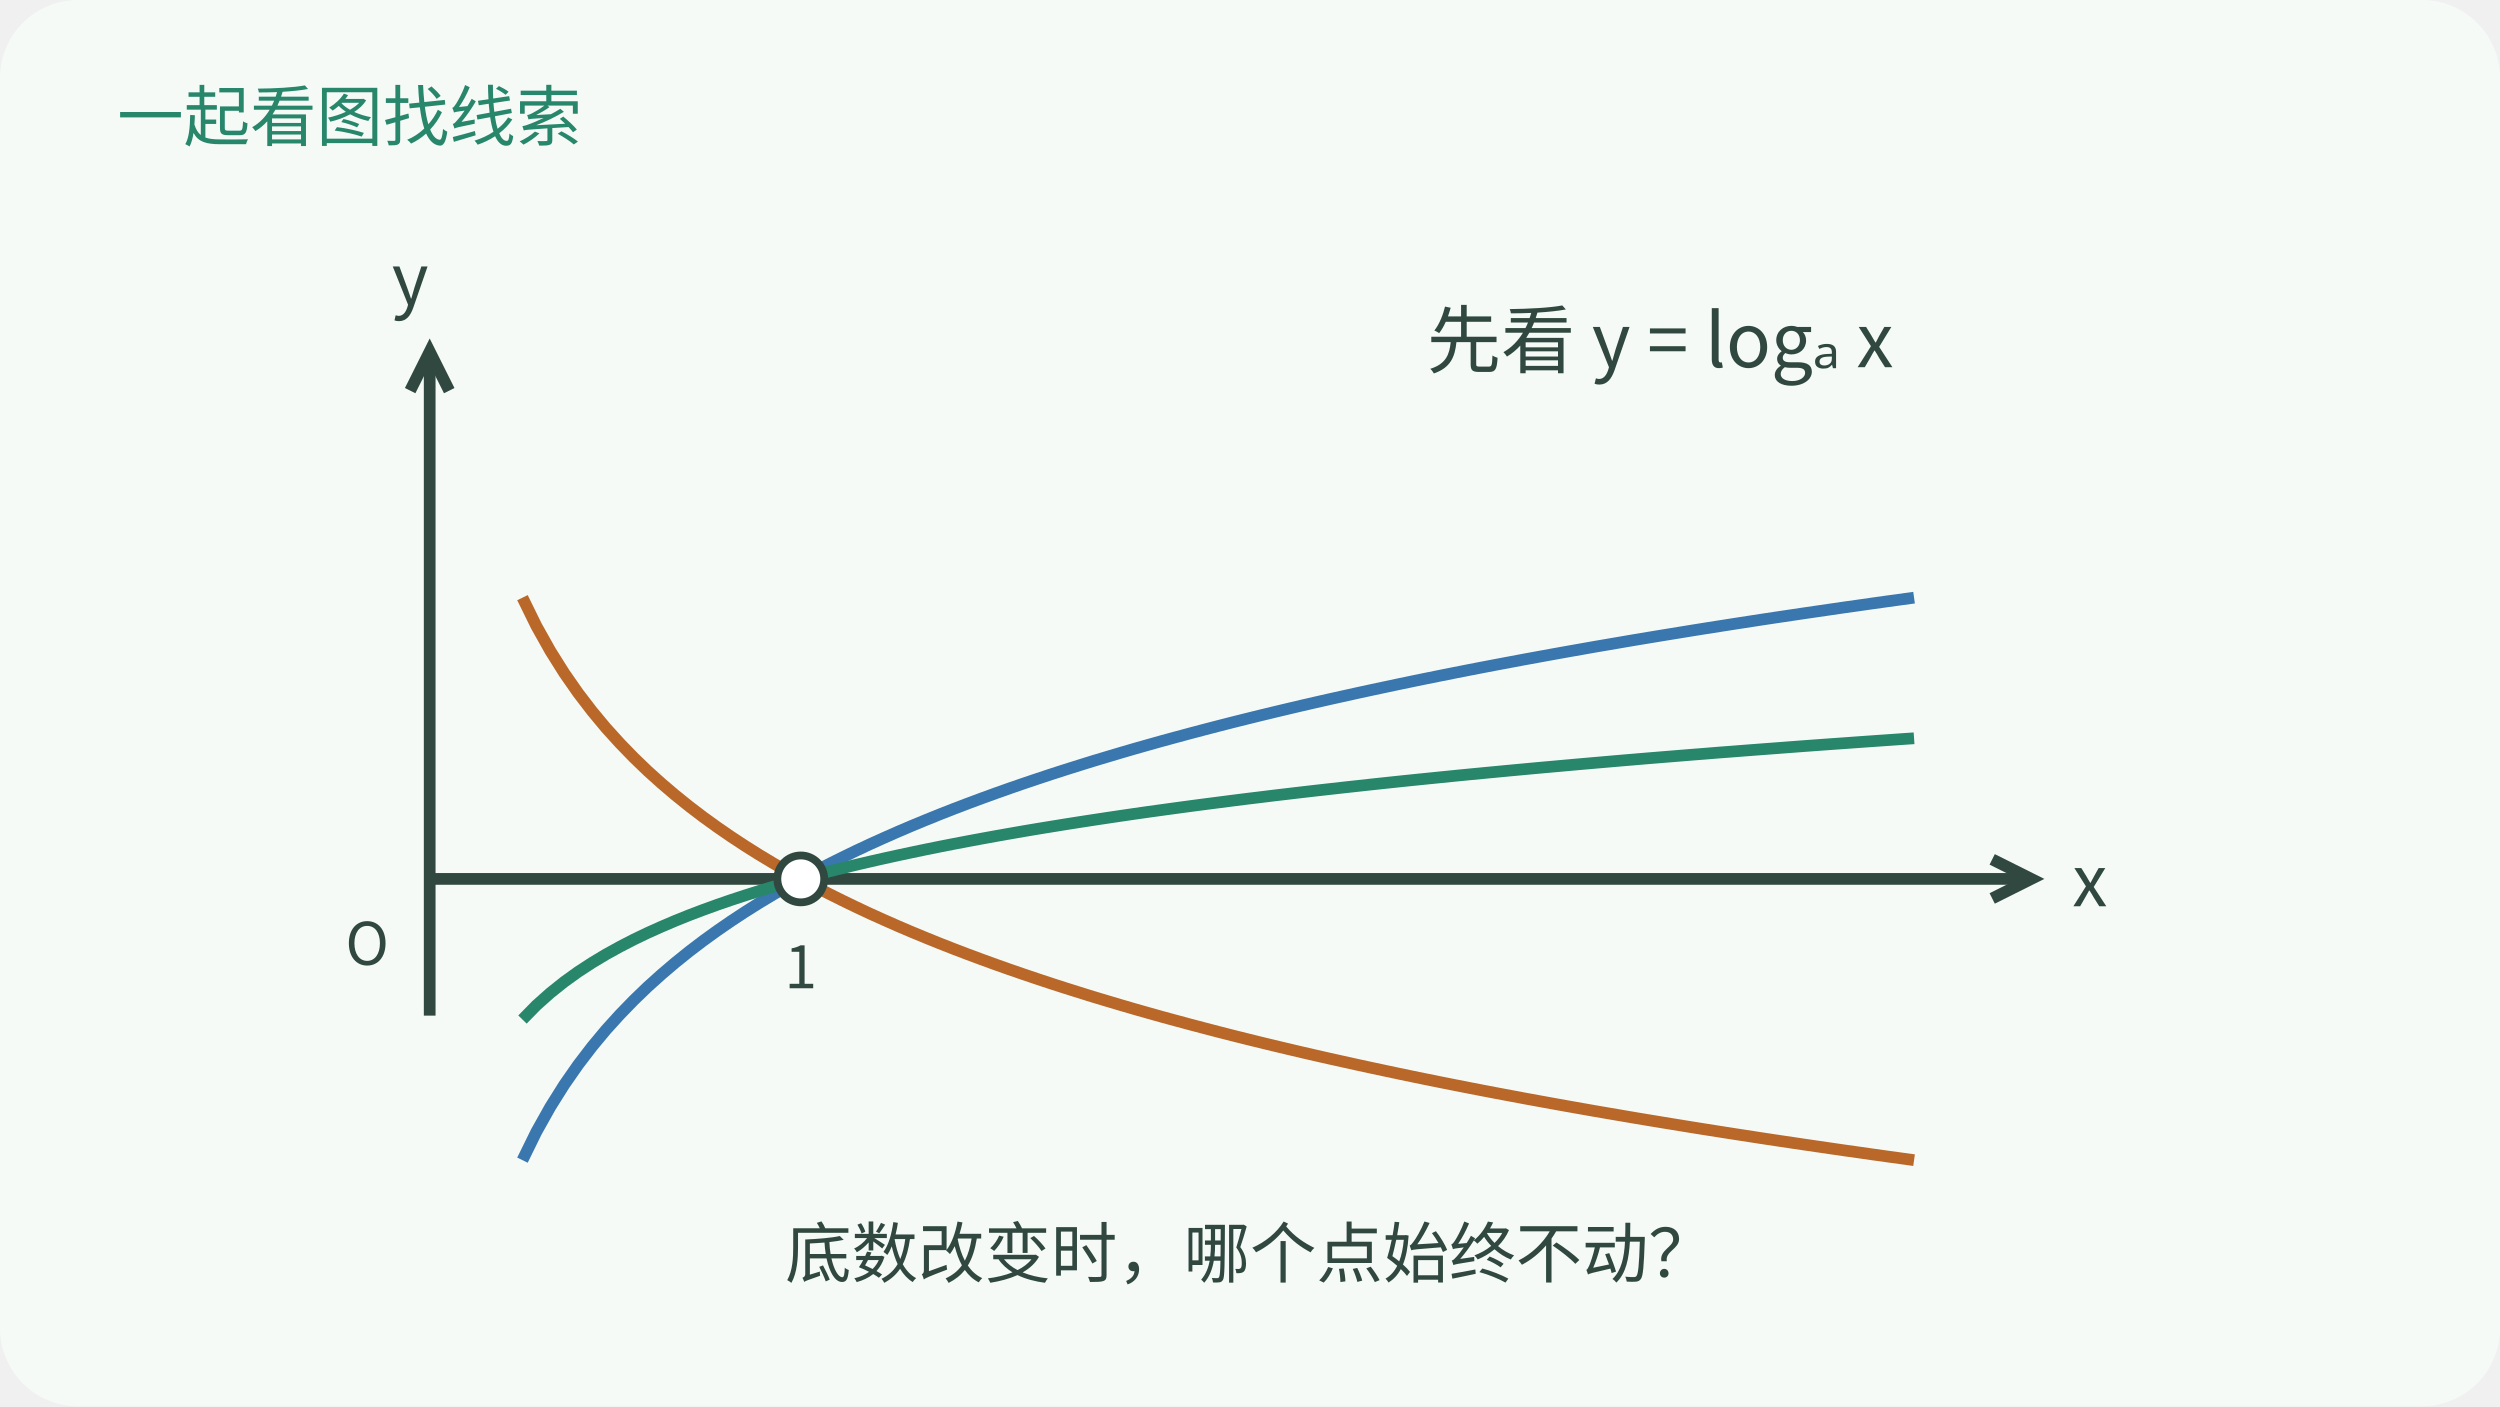
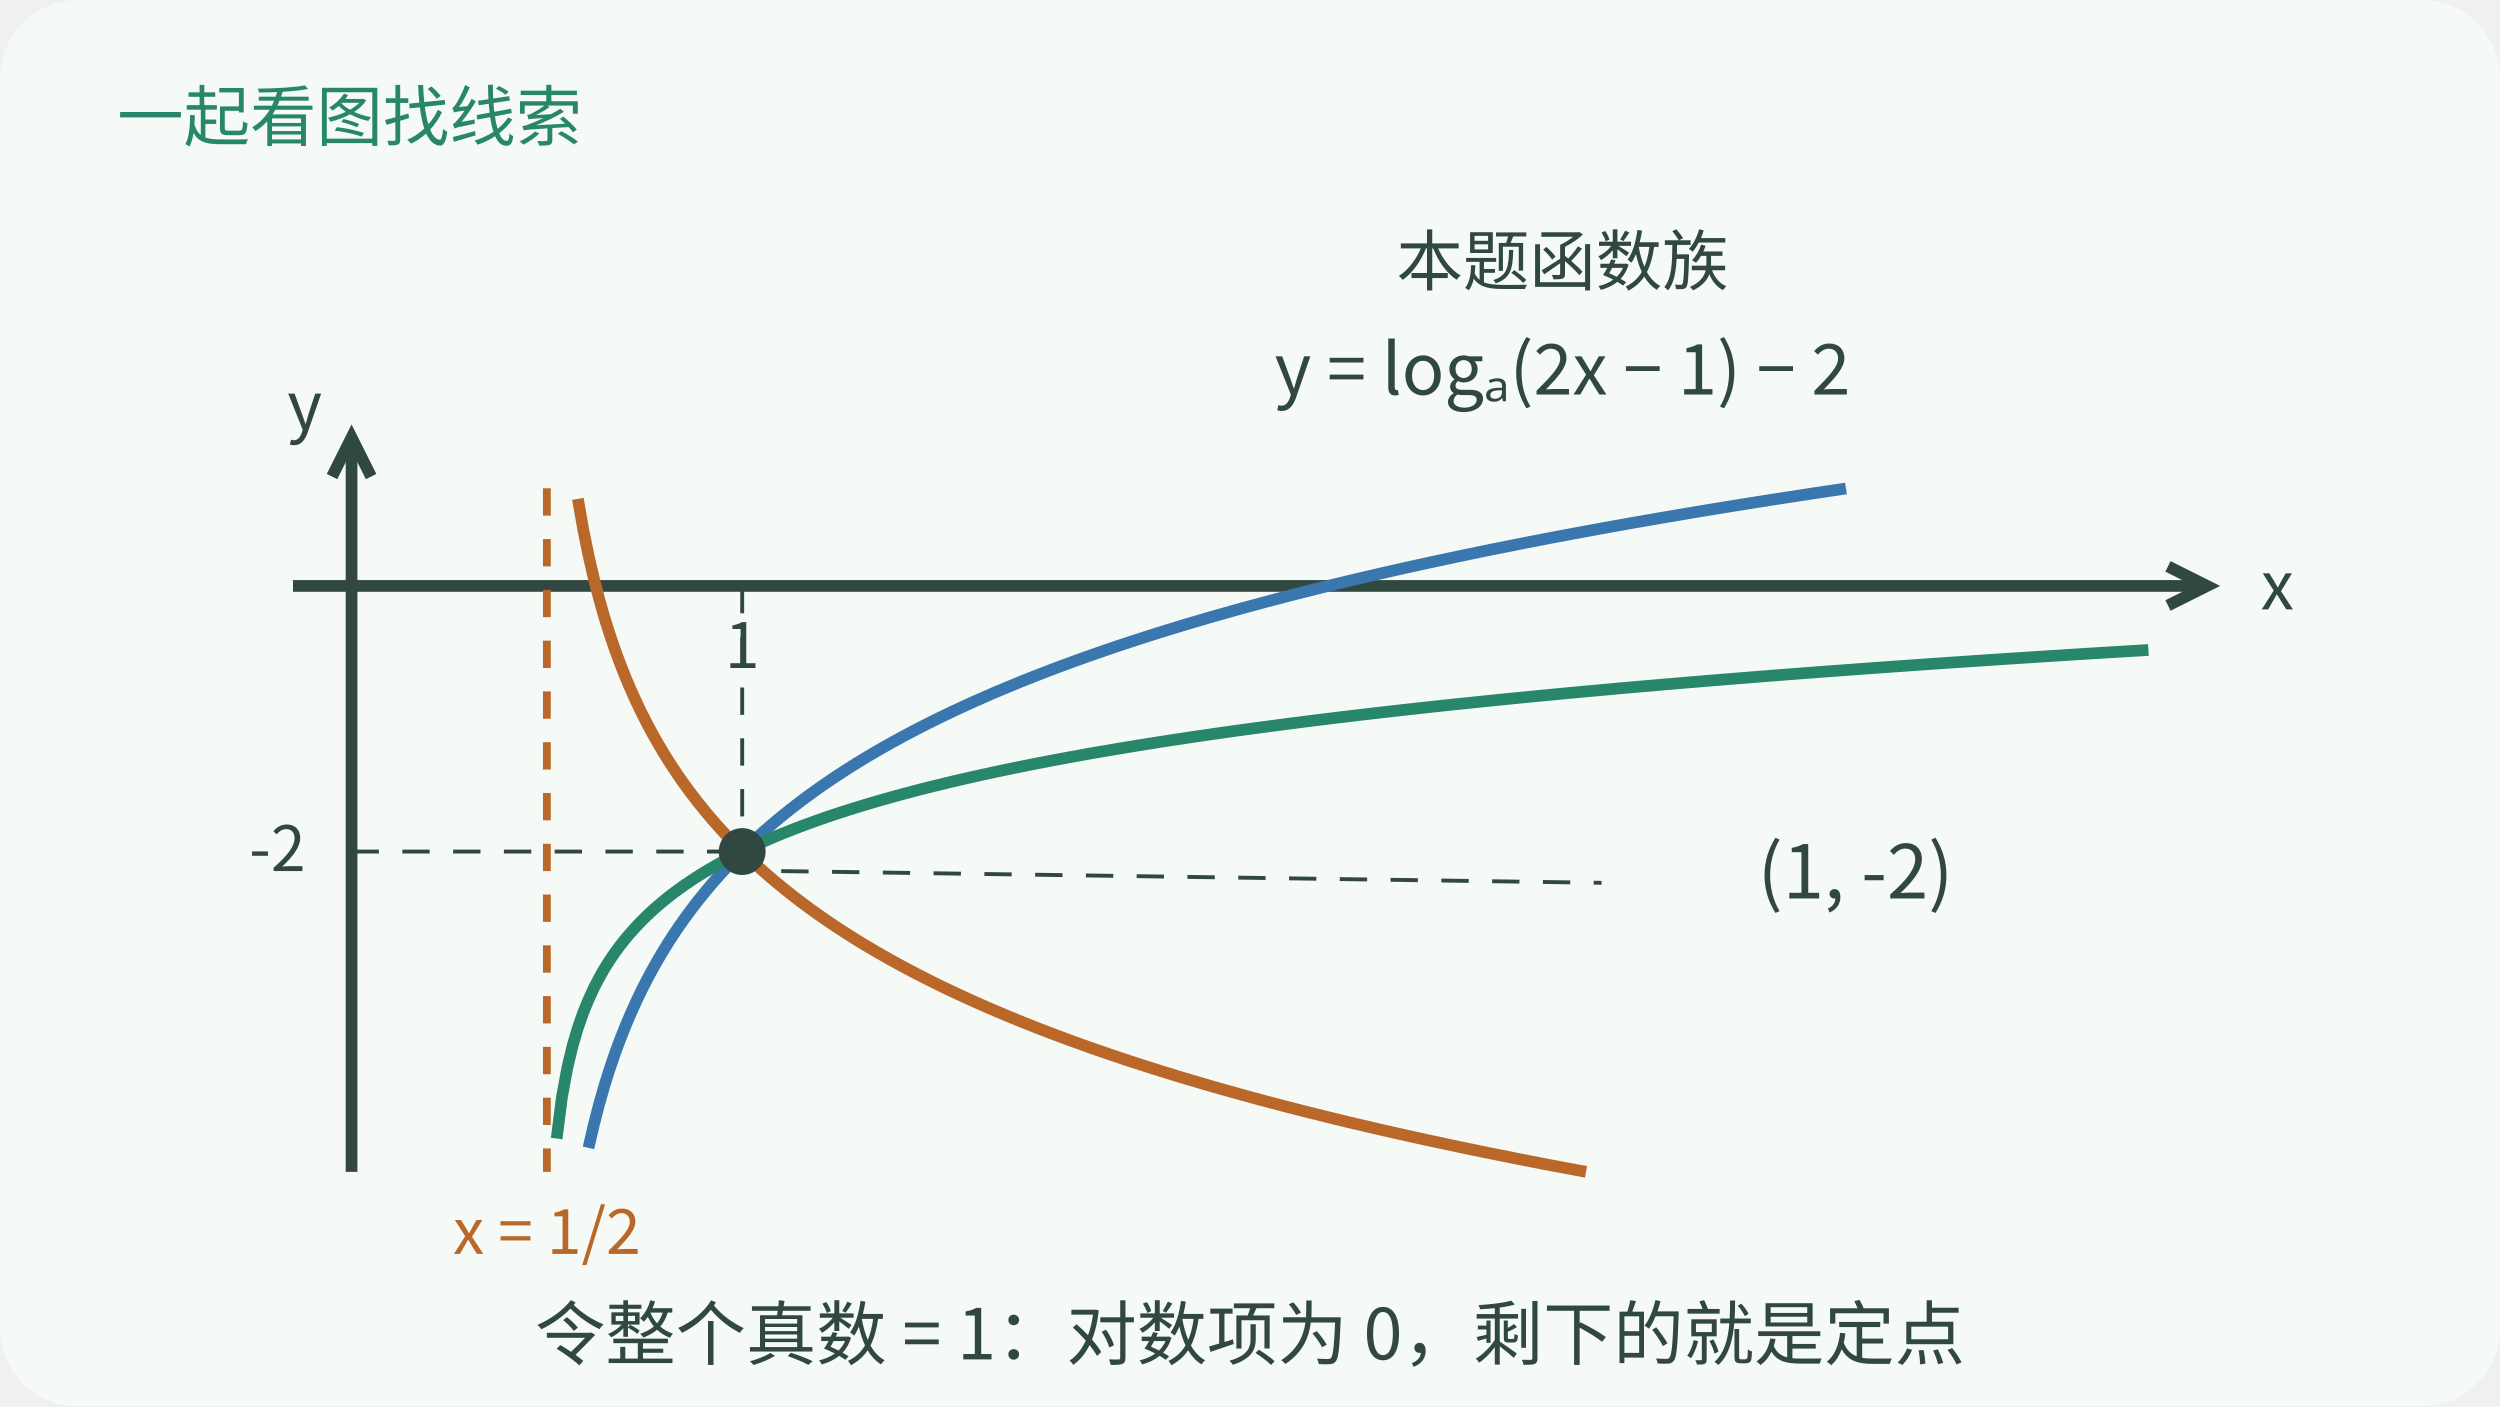
<svg xmlns="http://www.w3.org/2000/svg" viewBox="0 0 640 360" role="img" aria-labelledby="title desc">
  <rect width="640" height="360" rx="20" fill="#f5faf7" />
  <g font-family="Microsoft YaHei, PingFang SC, Noto Sans CJK SC, sans-serif">
    <text x="30" y="36" fill="#28866b" font-size="17" text-anchor="start">一起看图找线索</text>
-     <line x1="110" y1="225" x2="520" y2="225" stroke="#30483f" stroke-width="3" />
-     <path d="M -10 -5 L 0 0 L -10 5" transform="translate(520 225) rotate(0.0)" fill="none" stroke="#30483f" stroke-width="3" />
-     <line x1="110" y1="260" x2="110" y2="90" stroke="#30483f" stroke-width="3" />
-     <path d="M -10 -5 L 0 0 L -10 5" transform="translate(110 90) rotate(-90.0)" fill="none" stroke="#30483f" stroke-width="3" />
-     <text x="535" y="232" fill="#30483f" font-size="18" text-anchor="middle">x</text>
-     <text x="105" y="78" fill="#30483f" font-size="18" text-anchor="middle">y</text>
-     <text x="94" y="247" fill="#30483f" font-size="15" text-anchor="middle">O</text>
-     <path d="M 133.75 297.00 L 137.31 289.74 L 140.88 283.37 L 144.44 277.70 L 148.00 272.59 L 151.56 267.94 L 155.12 263.66 L 158.69 259.72 L 162.25 256.05 L 165.81 252.62 L 169.38 249.41 L 172.94 246.38 L 176.50 243.52 L 180.06 240.81 L 183.62 238.24 L 187.19 235.78 L 190.75 233.44 L 194.31 231.20 L 197.88 229.05 L 201.44 226.99 L 205.00 225.00 L 208.56 223.09 L 212.12 221.24 L 215.69 219.46 L 219.25 217.74 L 222.81 216.07 L 226.38 214.46 L 229.94 212.89 L 233.50 211.37 L 237.06 209.90 L 240.62 208.46 L 244.19 207.06 L 247.75 205.70 L 251.31 204.38 L 254.88 203.08 L 258.44 201.82 L 262.00 200.59 L 265.56 199.39 L 269.12 198.21 L 272.69 197.06 L 276.25 195.94 L 279.81 194.83 L 283.38 193.76 L 286.94 192.70 L 290.50 191.66 L 294.06 190.65 L 297.62 189.65 L 301.19 188.68 L 304.75 187.72 L 308.31 186.78 L 311.88 185.85 L 315.44 184.94 L 319.00 184.05 L 322.56 183.17 L 326.12 182.31 L 329.69 181.46 L 333.25 180.62 L 336.81 179.80 L 340.38 178.99 L 343.94 178.20 L 347.50 177.41 L 351.06 176.64 L 354.62 175.88 L 358.19 175.12 L 361.75 174.38 L 365.31 173.65 L 368.88 172.93 L 372.44 172.22 L 376.00 171.52 L 379.56 170.83 L 383.12 170.15 L 386.69 169.48 L 390.25 168.81 L 393.81 168.16 L 397.38 167.51 L 400.94 166.87 L 404.50 166.24 L 408.06 165.61 L 411.62 165.00 L 415.19 164.39 L 418.75 163.78 L 422.31 163.19 L 425.88 162.60 L 429.44 162.02 L 433.00 161.44 L 436.56 160.87 L 440.12 160.31 L 443.69 159.75 L 447.25 159.20 L 450.81 158.65 L 454.38 158.11 L 457.94 157.58 L 461.50 157.05 L 465.06 156.53 L 468.62 156.01 L 472.19 155.49 L 475.75 154.99 L 479.31 154.48 L 482.88 153.98 L 486.44 153.49 L 490.00 153.00" fill="none" stroke="#3977ae" stroke-width="3" stroke-linejoin="round" />
-     <path d="M 133.75 261.00 L 137.31 257.37 L 140.88 254.19 L 144.44 251.35 L 148.00 248.79 L 151.56 246.47 L 155.12 244.33 L 158.69 242.36 L 162.25 240.52 L 165.81 238.81 L 169.38 237.21 L 172.94 235.69 L 176.50 234.26 L 180.06 232.91 L 183.62 231.62 L 187.19 230.39 L 190.75 229.22 L 194.31 228.10 L 197.88 227.02 L 201.44 225.99 L 205.00 225.00 L 208.56 224.04 L 212.12 223.12 L 215.69 222.23 L 219.25 221.37 L 222.81 220.54 L 226.38 219.73 L 229.94 218.95 L 233.50 218.19 L 237.06 217.45 L 240.62 216.73 L 244.19 216.03 L 247.75 215.35 L 251.31 214.69 L 254.88 214.04 L 258.44 213.41 L 262.00 212.79 L 265.56 212.19 L 269.12 211.61 L 272.69 211.03 L 276.25 210.47 L 279.81 209.92 L 283.38 209.38 L 286.94 208.85 L 290.50 208.33 L 294.06 207.82 L 297.62 207.33 L 301.19 206.84 L 304.75 206.36 L 308.31 205.89 L 311.88 205.43 L 315.44 204.97 L 319.00 204.52 L 322.56 204.09 L 326.12 203.65 L 329.69 203.23 L 333.25 202.81 L 336.81 202.40 L 340.38 202.00 L 343.94 201.60 L 347.50 201.21 L 351.06 200.82 L 354.62 200.44 L 358.19 200.06 L 361.75 199.69 L 365.31 199.33 L 368.88 198.97 L 372.44 198.61 L 376.00 198.26 L 379.56 197.92 L 383.12 197.58 L 386.69 197.24 L 390.25 196.91 L 393.81 196.58 L 397.38 196.26 L 400.94 195.94 L 404.50 195.62 L 408.06 195.31 L 411.62 195.00 L 415.19 194.69 L 418.75 194.39 L 422.31 194.09 L 425.88 193.80 L 429.44 193.51 L 433.00 193.22 L 436.56 192.94 L 440.12 192.65 L 443.69 192.38 L 447.25 192.10 L 450.81 191.83 L 454.38 191.56 L 457.94 191.29 L 461.50 191.02 L 465.06 190.76 L 468.62 190.50 L 472.19 190.25 L 475.75 189.99 L 479.31 189.74 L 482.88 189.49 L 486.44 189.24 L 490.00 189.00" fill="none" stroke="#28866b" stroke-width="3" stroke-linejoin="round" />
-     <path d="M 133.75 153.00 L 137.31 160.26 L 140.88 166.63 L 144.44 172.30 L 148.00 177.41 L 151.56 182.06 L 155.12 186.34 L 158.69 190.28 L 162.25 193.95 L 165.81 197.38 L 169.38 200.59 L 172.94 203.62 L 176.50 206.48 L 180.06 209.19 L 183.62 211.76 L 187.19 214.22 L 190.75 216.56 L 194.31 218.80 L 197.88 220.95 L 201.44 223.01 L 205.00 225.00 L 208.56 226.91 L 212.12 228.76 L 215.69 230.54 L 219.25 232.26 L 222.81 233.93 L 226.38 235.54 L 229.94 237.11 L 233.50 238.63 L 237.06 240.10 L 240.62 241.54 L 244.19 242.94 L 247.75 244.30 L 251.31 245.62 L 254.88 246.92 L 258.44 248.18 L 262.00 249.41 L 265.56 250.61 L 269.12 251.79 L 272.69 252.94 L 276.25 254.06 L 279.81 255.17 L 283.38 256.24 L 286.94 257.30 L 290.50 258.34 L 294.06 259.35 L 297.62 260.35 L 301.19 261.32 L 304.75 262.28 L 308.31 263.22 L 311.88 264.15 L 315.44 265.06 L 319.00 265.95 L 322.56 266.83 L 326.12 267.69 L 329.69 268.54 L 333.25 269.38 L 336.81 270.20 L 340.38 271.01 L 343.94 271.80 L 347.50 272.59 L 351.06 273.36 L 354.62 274.12 L 358.19 274.88 L 361.75 275.62 L 365.31 276.35 L 368.88 277.07 L 372.44 277.78 L 376.00 278.48 L 379.56 279.17 L 383.12 279.85 L 386.69 280.52 L 390.25 281.19 L 393.81 281.84 L 397.38 282.49 L 400.94 283.13 L 404.50 283.76 L 408.06 284.39 L 411.62 285.00 L 415.19 285.61 L 418.75 286.22 L 422.31 286.81 L 425.88 287.40 L 429.44 287.98 L 433.00 288.56 L 436.56 289.13 L 440.12 289.69 L 443.69 290.25 L 447.25 290.80 L 450.81 291.35 L 454.38 291.89 L 457.94 292.42 L 461.50 292.95 L 465.06 293.47 L 468.62 293.99 L 472.19 294.51 L 475.75 295.01 L 479.31 295.52 L 482.88 296.02 L 486.44 296.51 L 490.00 297.00" fill="none" stroke="#b96829" stroke-width="3" stroke-linejoin="round" />
-     <circle cx="205" cy="225" r="6" fill="#fff" stroke="#30483f" stroke-width="2" />
-     <text x="205" y="253" fill="#30483f" font-size="15" text-anchor="middle">1</text>
-     <text x="425" y="94" fill="#30483f" font-size="19" text-anchor="middle">先看 y = logₐ x</text>
-     <text x="320" y="327" fill="#30483f" font-size="17" text-anchor="middle">底数改变时，哪个点始终不动？</text>
+     <line x1="75" y1="150" x2="565" y2="150" stroke="#30483f" stroke-width="3" />
+     <path d="M -10 -5 L 0 0 L -10 5" transform="translate(565 150) rotate(0.0)" fill="none" stroke="#30483f" stroke-width="3" />
+     <line x1="90" y1="300" x2="90" y2="112" stroke="#30483f" stroke-width="3" />
+     <path d="M -10 -5 L 0 0 L -10 5" transform="translate(90 112) rotate(-90.0)" fill="none" stroke="#30483f" stroke-width="3" />
+     <text x="583" y="156" fill="#30483f" font-size="17" text-anchor="middle">x</text>
+     <text x="78" y="110" fill="#30483f" font-size="17" text-anchor="middle">y</text>
+     <line x1="140.0" y1="125" x2="140.0" y2="300" stroke="#b96829" stroke-width="2" stroke-dasharray="7 6" />
+     <text x="140.0" y="321" fill="#b96829" font-size="16" text-anchor="middle">x = 1/2</text>
+     <path d="M 150.65 293.86 L 152.01 287.97 L 153.37 282.71 L 154.72 277.96 L 156.08 273.64 L 157.44 269.66 L 158.80 265.98 L 160.16 262.56 L 161.52 259.36 L 162.88 256.36 L 164.23 253.53 L 165.59 250.85 L 166.95 248.32 L 168.31 245.90 L 169.67 243.60 L 171.02 241.41 L 172.38 239.31 L 173.74 237.29 L 175.10 235.36 L 176.46 233.49 L 177.82 231.70 L 179.18 229.97 L 180.53 228.30 L 181.89 226.68 L 183.25 225.11 L 184.61 223.60 L 185.97 222.13 L 187.32 220.70 L 188.68 219.31 L 190.04 217.96 L 191.40 216.65 L 192.76 215.37 L 194.12 214.12 L 195.47 212.90 L 196.83 211.72 L 198.19 210.56 L 199.55 209.43 L 200.91 208.32 L 202.27 207.24 L 203.62 206.18 L 204.98 205.14 L 206.34 204.13 L 207.70 203.13 L 209.06 202.16 L 210.42 201.20 L 211.77 200.27 L 213.13 199.35 L 214.49 198.44 L 215.85 197.56 L 217.21 196.69 L 218.57 195.83 L 219.92 194.99 L 221.28 194.16 L 222.64 193.35 L 224.00 192.55 L 225.36 191.77 L 226.72 190.99 L 228.07 190.23 L 229.43 189.48 L 230.79 188.74 L 232.15 188.01 L 233.51 187.29 L 234.87 186.58 L 236.22 185.89 L 237.58 185.20 L 238.94 184.52 L 240.30 183.85 L 241.66 183.19 L 243.02 182.54 L 244.37 181.90 L 245.73 181.27 L 247.09 180.64 L 248.45 180.02 L 249.81 179.41 L 251.17 178.81 L 252.52 178.21 L 253.88 177.62 L 255.24 177.04 L 256.60 176.47 L 257.96 175.90 L 259.32 175.34 L 260.67 174.78 L 262.03 174.23 L 263.39 173.69 L 264.75 173.15 L 266.11 172.62 L 267.47 172.10 L 268.82 171.58 L 270.18 171.06 L 271.54 170.55 L 272.90 170.05 L 274.26 169.55 L 275.62 169.06 L 276.97 168.57 L 278.33 168.08 L 279.69 167.60 L 281.05 167.13 L 282.41 166.66 L 283.77 166.19 L 285.12 165.73 L 286.48 165.27 L 287.84 164.82 L 289.20 164.37 L 290.56 163.93 L 291.92 163.49 L 293.27 163.05 L 294.63 162.62 L 295.99 162.19 L 297.35 161.76 L 298.71 161.34 L 300.07 160.93 L 301.42 160.51 L 302.78 160.10 L 304.14 159.69 L 305.50 159.29 L 306.86 158.89 L 308.22 158.49 L 309.57 158.09 L 310.93 157.70 L 312.29 157.32 L 313.65 156.93 L 315.01 156.55 L 316.37 156.17 L 317.73 155.79 L 319.08 155.42 L 320.44 155.05 L 321.80 154.68 L 323.16 154.31 L 324.52 153.95 L 325.88 153.59 L 327.23 153.24 L 328.59 152.88 L 329.95 152.53 L 331.31 152.18 L 332.67 151.83 L 334.02 151.49 L 335.38 151.15 L 336.74 150.81 L 338.10 150.47 L 339.46 150.13 L 340.82 149.80 L 342.17 149.47 L 343.53 149.14 L 344.89 148.81 L 346.25 148.49 L 347.61 148.17 L 348.97 147.85 L 350.32 147.53 L 351.68 147.22 L 353.04 146.90 L 354.40 146.59 L 355.76 146.28 L 357.12 145.97 L 358.47 145.67 L 359.83 145.36 L 361.19 145.06 L 362.55 144.76 L 363.91 144.46 L 365.27 144.16 L 366.62 143.87 L 367.98 143.58 L 369.34 143.29 L 370.70 143.00 L 372.06 142.71 L 373.42 142.42 L 374.77 142.14 L 376.13 141.85 L 377.49 141.57 L 378.85 141.29 L 380.21 141.01 L 381.57 140.74 L 382.92 140.46 L 384.28 140.19 L 385.64 139.92 L 387.00 139.65 L 388.36 139.38 L 389.72 139.11 L 391.07 138.84 L 392.43 138.58 L 393.79 138.32 L 395.15 138.05 L 396.51 137.79 L 397.87 137.53 L 399.22 137.28 L 400.58 137.02 L 401.94 136.77 L 403.30 136.51 L 404.66 136.26 L 406.02 136.01 L 407.37 135.76 L 408.73 135.51 L 410.09 135.26 L 411.45 135.02 L 412.81 134.77 L 414.17 134.53 L 415.52 134.29 L 416.88 134.04 L 418.24 133.80 L 419.60 133.57 L 420.96 133.33 L 422.32 133.09 L 423.67 132.86 L 425.03 132.62 L 426.39 132.39 L 427.75 132.16 L 429.11 131.93 L 430.47 131.70 L 431.82 131.47 L 433.18 131.24 L 434.54 131.01 L 435.90 130.79 L 437.26 130.56 L 438.62 130.34 L 439.97 130.12 L 441.33 129.89 L 442.69 129.67 L 444.05 129.45 L 445.41 129.23 L 446.77 129.02 L 448.12 128.80 L 449.48 128.58 L 450.84 128.37 L 452.20 128.16 L 453.56 127.94 L 454.92 127.73 L 456.27 127.52 L 457.63 127.31 L 458.99 127.10 L 460.35 126.89 L 461.71 126.68 L 463.07 126.48 L 464.42 126.27 L 465.78 126.07 L 467.14 125.86 L 468.50 125.66 L 469.86 125.46 L 471.22 125.26 L 472.57 125.05" fill="none" stroke="#3977ae" stroke-width="3" stroke-linejoin="round" />
+     <path d="M 142.50 291.47 L 143.86 280.83 L 145.22 273.43 L 146.57 267.76 L 147.93 263.15 L 149.29 259.27 L 150.65 255.93 L 152.01 252.98 L 153.37 250.36 L 154.72 247.98 L 156.08 245.82 L 157.44 243.83 L 158.80 241.99 L 160.16 240.28 L 161.52 238.68 L 162.88 237.18 L 164.23 235.76 L 165.59 234.43 L 166.95 233.16 L 168.31 231.95 L 169.67 230.80 L 171.02 229.70 L 172.38 228.65 L 173.74 227.65 L 175.10 226.68 L 176.46 225.75 L 177.82 224.85 L 179.18 223.98 L 180.53 223.15 L 181.89 222.34 L 183.25 221.56 L 184.61 220.80 L 185.97 220.06 L 187.32 219.35 L 188.68 218.65 L 190.04 217.98 L 191.40 217.32 L 192.76 216.68 L 194.12 216.06 L 195.47 215.45 L 196.83 214.86 L 198.19 214.28 L 199.55 213.71 L 200.91 213.16 L 202.27 212.62 L 203.62 212.09 L 204.98 211.57 L 206.34 211.06 L 207.70 210.57 L 209.06 210.08 L 210.42 209.60 L 211.77 209.13 L 213.13 208.67 L 214.49 208.22 L 215.85 207.78 L 217.21 207.34 L 218.57 206.92 L 219.92 206.50 L 221.28 206.08 L 222.64 205.68 L 224.00 205.28 L 225.36 204.88 L 226.72 204.50 L 228.07 204.11 L 229.43 203.74 L 230.79 203.37 L 232.15 203.01 L 233.51 202.65 L 234.87 202.29 L 236.22 201.94 L 237.58 201.60 L 238.94 201.26 L 240.30 200.93 L 241.66 200.60 L 243.02 200.27 L 244.37 199.95 L 245.73 199.63 L 247.09 199.32 L 248.45 199.01 L 249.81 198.71 L 251.17 198.40 L 252.52 198.11 L 253.88 197.81 L 255.24 197.52 L 256.60 197.23 L 257.96 196.95 L 259.32 196.67 L 260.67 196.39 L 262.03 196.12 L 263.39 195.84 L 264.75 195.58 L 266.11 195.31 L 267.47 195.05 L 268.82 194.79 L 270.18 194.53 L 271.54 194.28 L 272.90 194.02 L 274.26 193.77 L 275.62 193.53 L 276.97 193.28 L 278.33 193.04 L 279.69 192.80 L 281.05 192.56 L 282.41 192.33 L 283.77 192.10 L 285.12 191.87 L 286.48 191.64 L 287.84 191.41 L 289.20 191.19 L 290.56 190.96 L 291.92 190.74 L 293.27 190.53 L 294.63 190.31 L 295.99 190.10 L 297.35 189.88 L 298.71 189.67 L 300.07 189.46 L 301.42 189.26 L 302.78 189.05 L 304.14 188.85 L 305.50 188.64 L 306.86 188.44 L 308.22 188.24 L 309.57 188.05 L 310.93 187.85 L 312.29 187.66 L 313.65 187.46 L 315.01 187.27 L 316.37 187.08 L 317.73 186.90 L 319.08 186.71 L 320.44 186.52 L 321.80 186.34 L 323.16 186.16 L 324.52 185.98 L 325.88 185.80 L 327.23 185.62 L 328.59 185.44 L 329.95 185.26 L 331.31 185.09 L 332.67 184.92 L 334.02 184.74 L 335.38 184.57 L 336.74 184.40 L 338.10 184.23 L 339.46 184.07 L 340.82 183.90 L 342.17 183.73 L 343.53 183.57 L 344.89 183.41 L 346.25 183.25 L 347.61 183.08 L 348.97 182.92 L 350.32 182.77 L 351.68 182.61 L 353.04 182.45 L 354.40 182.29 L 355.76 182.14 L 357.12 181.99 L 358.47 181.83 L 359.83 181.68 L 361.19 181.53 L 362.55 181.38 L 363.91 181.23 L 365.27 181.08 L 366.62 180.93 L 367.98 180.79 L 369.34 180.64 L 370.70 180.50 L 372.06 180.35 L 373.42 180.21 L 374.77 180.07 L 376.13 179.93 L 377.49 179.79 L 378.85 179.65 L 380.21 179.51 L 381.57 179.37 L 382.92 179.23 L 384.28 179.09 L 385.64 178.96 L 387.00 178.82 L 388.36 178.69 L 389.72 178.56 L 391.07 178.42 L 392.43 178.29 L 393.79 178.16 L 395.15 178.03 L 396.51 177.90 L 397.87 177.77 L 399.22 177.64 L 400.58 177.51 L 401.94 177.38 L 403.30 177.26 L 404.66 177.13 L 406.02 177.00 L 407.37 176.88 L 408.73 176.76 L 410.09 176.63 L 411.45 176.51 L 412.81 176.39 L 414.17 176.26 L 415.52 176.14 L 416.88 176.02 L 418.24 175.90 L 419.60 175.78 L 420.96 175.66 L 422.32 175.55 L 423.67 175.43 L 425.03 175.31 L 426.39 175.19 L 427.75 175.08 L 429.11 174.96 L 430.47 174.85 L 431.82 174.73 L 433.18 174.62 L 434.54 174.51 L 435.90 174.39 L 437.26 174.28 L 438.62 174.17 L 439.97 174.06 L 441.33 173.95 L 442.69 173.84 L 444.05 173.73 L 445.41 173.62 L 446.77 173.51 L 448.12 173.40 L 449.48 173.29 L 450.84 173.18 L 452.20 173.08 L 453.56 172.97 L 454.92 172.87 L 456.27 172.76 L 457.63 172.65 L 458.99 172.55 L 460.35 172.45 L 461.71 172.34 L 463.07 172.24 L 464.42 172.14 L 465.78 172.03 L 467.14 171.93 L 468.50 171.83 L 469.86 171.73 L 471.22 171.63 L 472.57 171.53 L 473.93 171.43 L 475.29 171.33 L 476.65 171.23 L 478.01 171.13 L 479.37 171.03 L 480.72 170.93 L 482.08 170.84 L 483.44 170.74 L 484.80 170.64 L 486.16 170.55 L 487.52 170.45 L 488.87 170.35 L 490.23 170.26 L 491.59 170.16 L 492.95 170.07 L 494.31 169.97 L 495.67 169.88 L 497.02 169.79 L 498.38 169.69 L 499.74 169.60 L 501.10 169.51 L 502.46 169.42 L 503.82 169.33 L 505.17 169.23 L 506.53 169.14 L 507.89 169.05 L 509.25 168.96 L 510.61 168.87 L 511.97 168.78 L 513.33 168.69 L 514.68 168.60 L 516.04 168.51 L 517.40 168.43 L 518.76 168.34 L 520.12 168.25 L 521.47 168.16 L 522.83 168.08 L 524.19 167.99 L 525.55 167.90 L 526.91 167.82 L 528.27 167.73 L 529.62 167.64 L 530.98 167.56 L 532.34 167.47 L 533.70 167.39 L 535.06 167.30 L 536.42 167.22 L 537.77 167.14 L 539.13 167.05 L 540.49 166.97 L 541.85 166.89 L 543.21 166.80 L 544.57 166.72 L 545.92 166.64 L 547.28 166.56 L 548.64 166.48 L 550.00 166.39" fill="none" stroke="#28866b" stroke-width="3" stroke-linejoin="round" />
+     <path d="M 147.93 127.70 L 149.29 135.45 L 150.65 142.14 L 152.01 148.03 L 153.37 153.29 L 154.72 158.04 L 156.08 162.36 L 157.44 166.34 L 158.80 170.02 L 160.16 173.44 L 161.52 176.64 L 162.88 179.64 L 164.23 182.47 L 165.59 185.15 L 166.95 187.68 L 168.31 190.10 L 169.67 192.40 L 171.02 194.59 L 172.38 196.69 L 173.74 198.71 L 175.10 200.64 L 176.46 202.51 L 177.82 204.30 L 179.18 206.03 L 180.53 207.70 L 181.89 209.32 L 183.25 210.89 L 184.61 212.40 L 185.97 213.87 L 187.32 215.30 L 188.68 216.69 L 190.04 218.04 L 191.40 219.35 L 192.76 220.63 L 194.12 221.88 L 195.47 223.10 L 196.83 224.28 L 198.19 225.44 L 199.55 226.57 L 200.91 227.68 L 202.27 228.76 L 203.62 229.82 L 204.98 230.86 L 206.34 231.87 L 207.70 232.87 L 209.06 233.84 L 210.42 234.80 L 211.77 235.73 L 213.13 236.65 L 214.49 237.56 L 215.85 238.44 L 217.21 239.31 L 218.57 240.17 L 219.92 241.01 L 221.28 241.84 L 222.64 242.65 L 224.00 243.45 L 225.36 244.23 L 226.72 245.01 L 228.07 245.77 L 229.43 246.52 L 230.79 247.26 L 232.15 247.99 L 233.51 248.71 L 234.87 249.42 L 236.22 250.11 L 237.58 250.80 L 238.94 251.48 L 240.30 252.15 L 241.66 252.81 L 243.02 253.46 L 244.37 254.10 L 245.73 254.73 L 247.09 255.36 L 248.45 255.98 L 249.81 256.59 L 251.17 257.19 L 252.52 257.79 L 253.88 258.38 L 255.24 258.96 L 256.60 259.53 L 257.96 260.10 L 259.32 260.66 L 260.67 261.22 L 262.03 261.77 L 263.39 262.31 L 264.75 262.85 L 266.11 263.38 L 267.47 263.90 L 268.82 264.42 L 270.18 264.94 L 271.54 265.45 L 272.90 265.95 L 274.26 266.45 L 275.62 266.94 L 276.97 267.43 L 278.33 267.92 L 279.69 268.40 L 281.05 268.87 L 282.41 269.34 L 283.77 269.81 L 285.12 270.27 L 286.48 270.73 L 287.84 271.18 L 289.20 271.63 L 290.56 272.07 L 291.92 272.51 L 293.27 272.95 L 294.63 273.38 L 295.99 273.81 L 297.35 274.24 L 298.71 274.66 L 300.07 275.07 L 301.42 275.49 L 302.78 275.90 L 304.14 276.31 L 305.50 276.71 L 306.86 277.11 L 308.22 277.51 L 309.57 277.91 L 310.93 278.30 L 312.29 278.68 L 313.65 279.07 L 315.01 279.45 L 316.37 279.83 L 317.73 280.21 L 319.08 280.58 L 320.44 280.95 L 321.80 281.32 L 323.16 281.69 L 324.52 282.05 L 325.88 282.41 L 327.23 282.76 L 328.59 283.12 L 329.95 283.47 L 331.31 283.82 L 332.67 284.17 L 334.02 284.51 L 335.38 284.85 L 336.74 285.19 L 338.10 285.53 L 339.46 285.87 L 340.82 286.20 L 342.17 286.53 L 343.53 286.86 L 344.89 287.19 L 346.25 287.51 L 347.61 287.83 L 348.97 288.15 L 350.32 288.47 L 351.68 288.78 L 353.04 289.10 L 354.40 289.41 L 355.76 289.72 L 357.12 290.03 L 358.47 290.33 L 359.83 290.64 L 361.19 290.94 L 362.55 291.24 L 363.91 291.54 L 365.27 291.84 L 366.62 292.13 L 367.98 292.42 L 369.34 292.71 L 370.70 293.00 L 372.06 293.29 L 373.42 293.58 L 374.77 293.86 L 376.13 294.15 L 377.49 294.43 L 378.85 294.71 L 380.21 294.99 L 381.57 295.26 L 382.92 295.54 L 384.28 295.81 L 385.64 296.08 L 387.00 296.35 L 388.36 296.62 L 389.72 296.89 L 391.07 297.16 L 392.43 297.42 L 393.79 297.68 L 395.15 297.95 L 396.51 298.21 L 397.87 298.47 L 399.22 298.72 L 400.58 298.98 L 401.94 299.23 L 403.30 299.49 L 404.66 299.74 L 406.02 299.99" fill="none" stroke="#b96829" stroke-width="3" stroke-linejoin="round" />
+     <line x1="190" y1="150" x2="190" y2="218" stroke="#30483f" stroke-width="1" stroke-dasharray="7 6" />
+     <line x1="90" y1="218" x2="190" y2="218" stroke="#30483f" stroke-width="1" stroke-dasharray="7 6" />
+     <circle cx="190" cy="218" r="5" fill="#30483f" stroke="#30483f" stroke-width="2" />
+     <text x="190" y="171" fill="#30483f" font-size="16" text-anchor="middle">1</text>
+     <text x="71" y="223" fill="#30483f" font-size="16" text-anchor="middle">-2</text>
+     <line x1="200" y1="223" x2="410" y2="226" stroke="#30483f" stroke-width="1" stroke-dasharray="7 6" />
+     <text x="475" y="230" fill="#30483f" font-size="19" text-anchor="middle">(1, -2)</text>
+     <text x="400" y="73" fill="#30483f" font-size="17" text-anchor="middle">本题函数族</text>
+     <text x="400" y="101" fill="#30483f" font-size="18" text-anchor="middle">y = logₐ(2x − 1) − 2</text>
+     <text x="320" y="348" fill="#30483f" font-size="18" text-anchor="middle">令整个真数 = 1：对数项为 0，剩下的就是定点</text>
  </g>
</svg>
